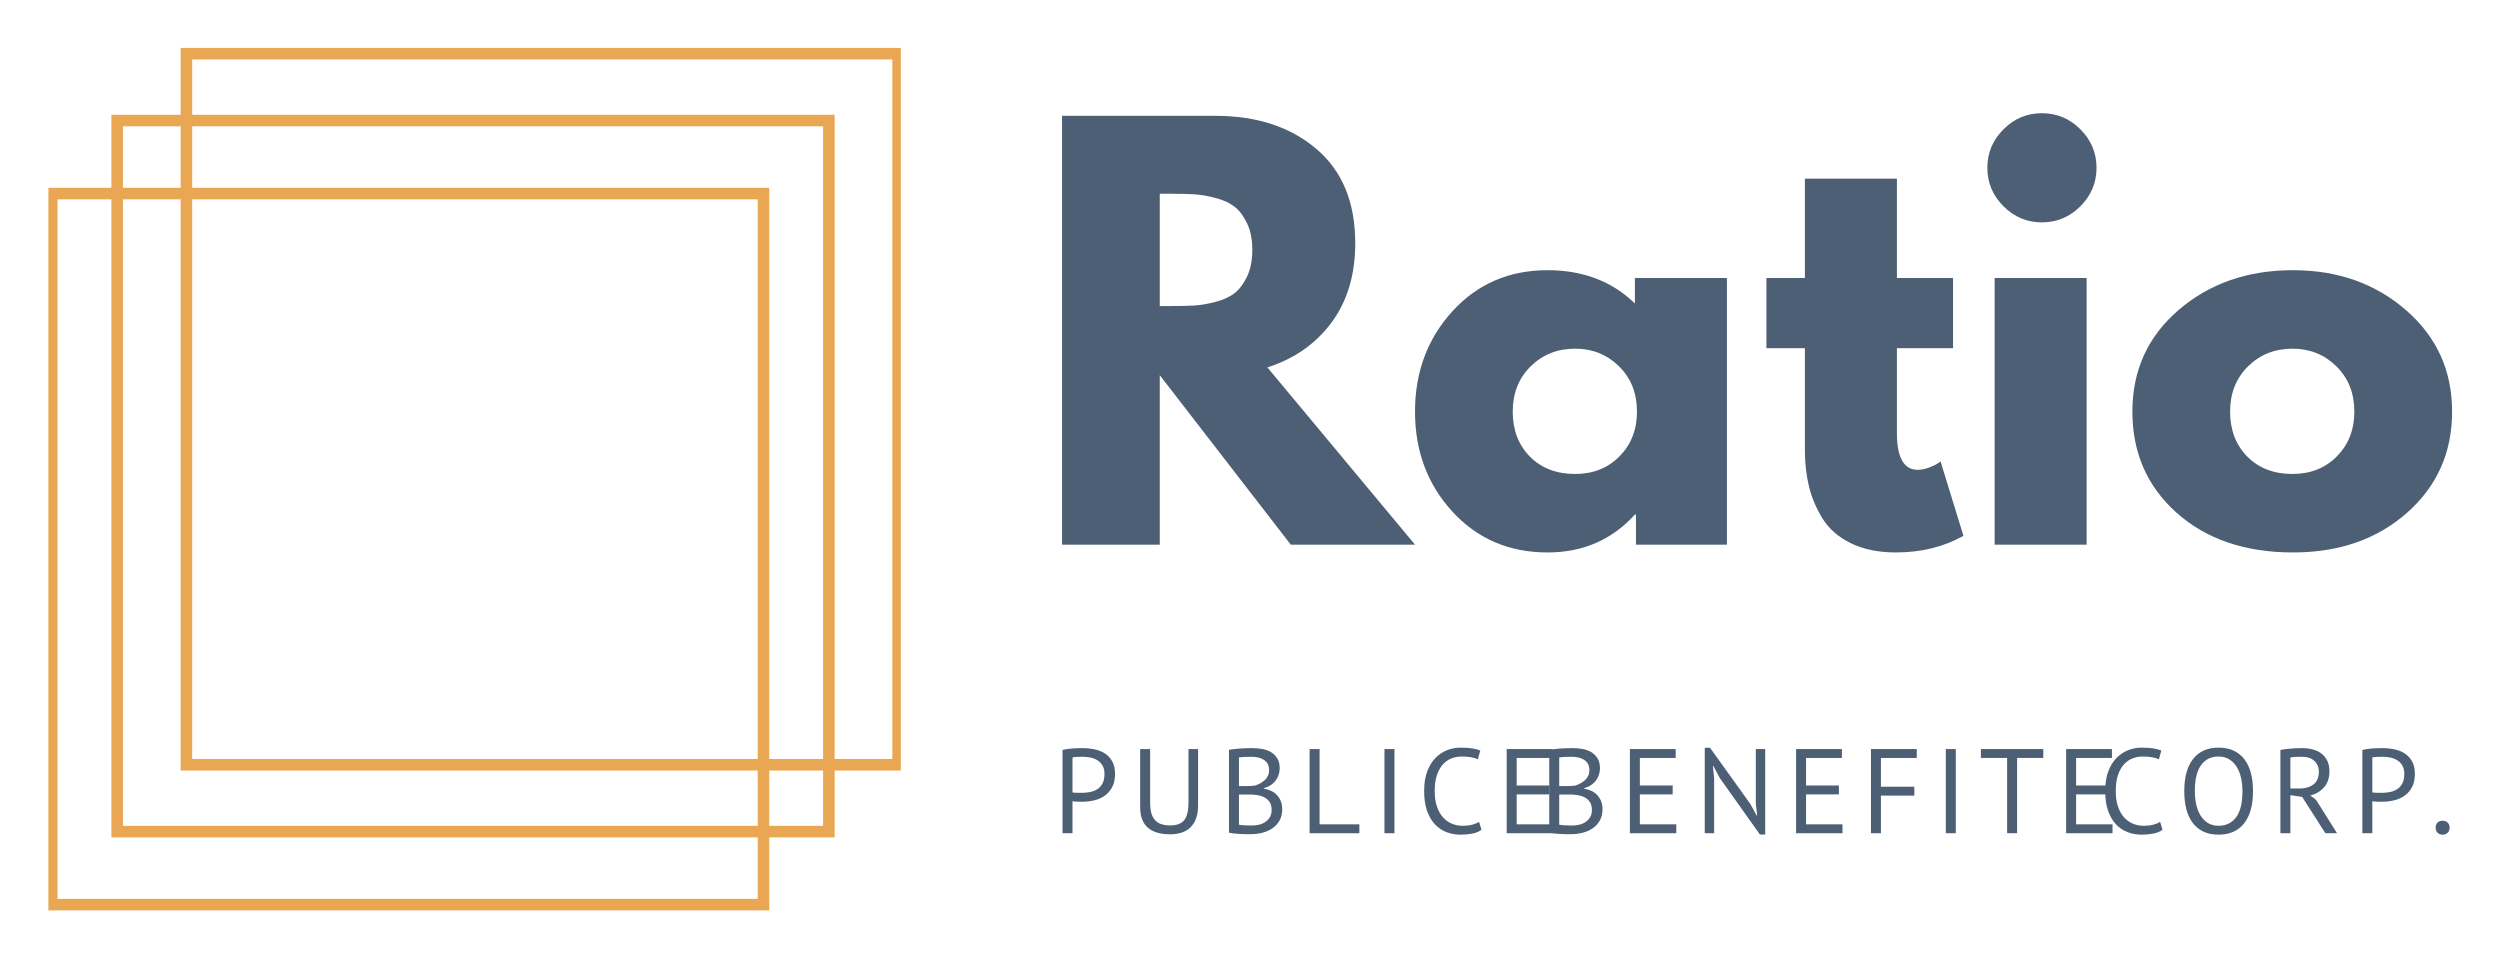
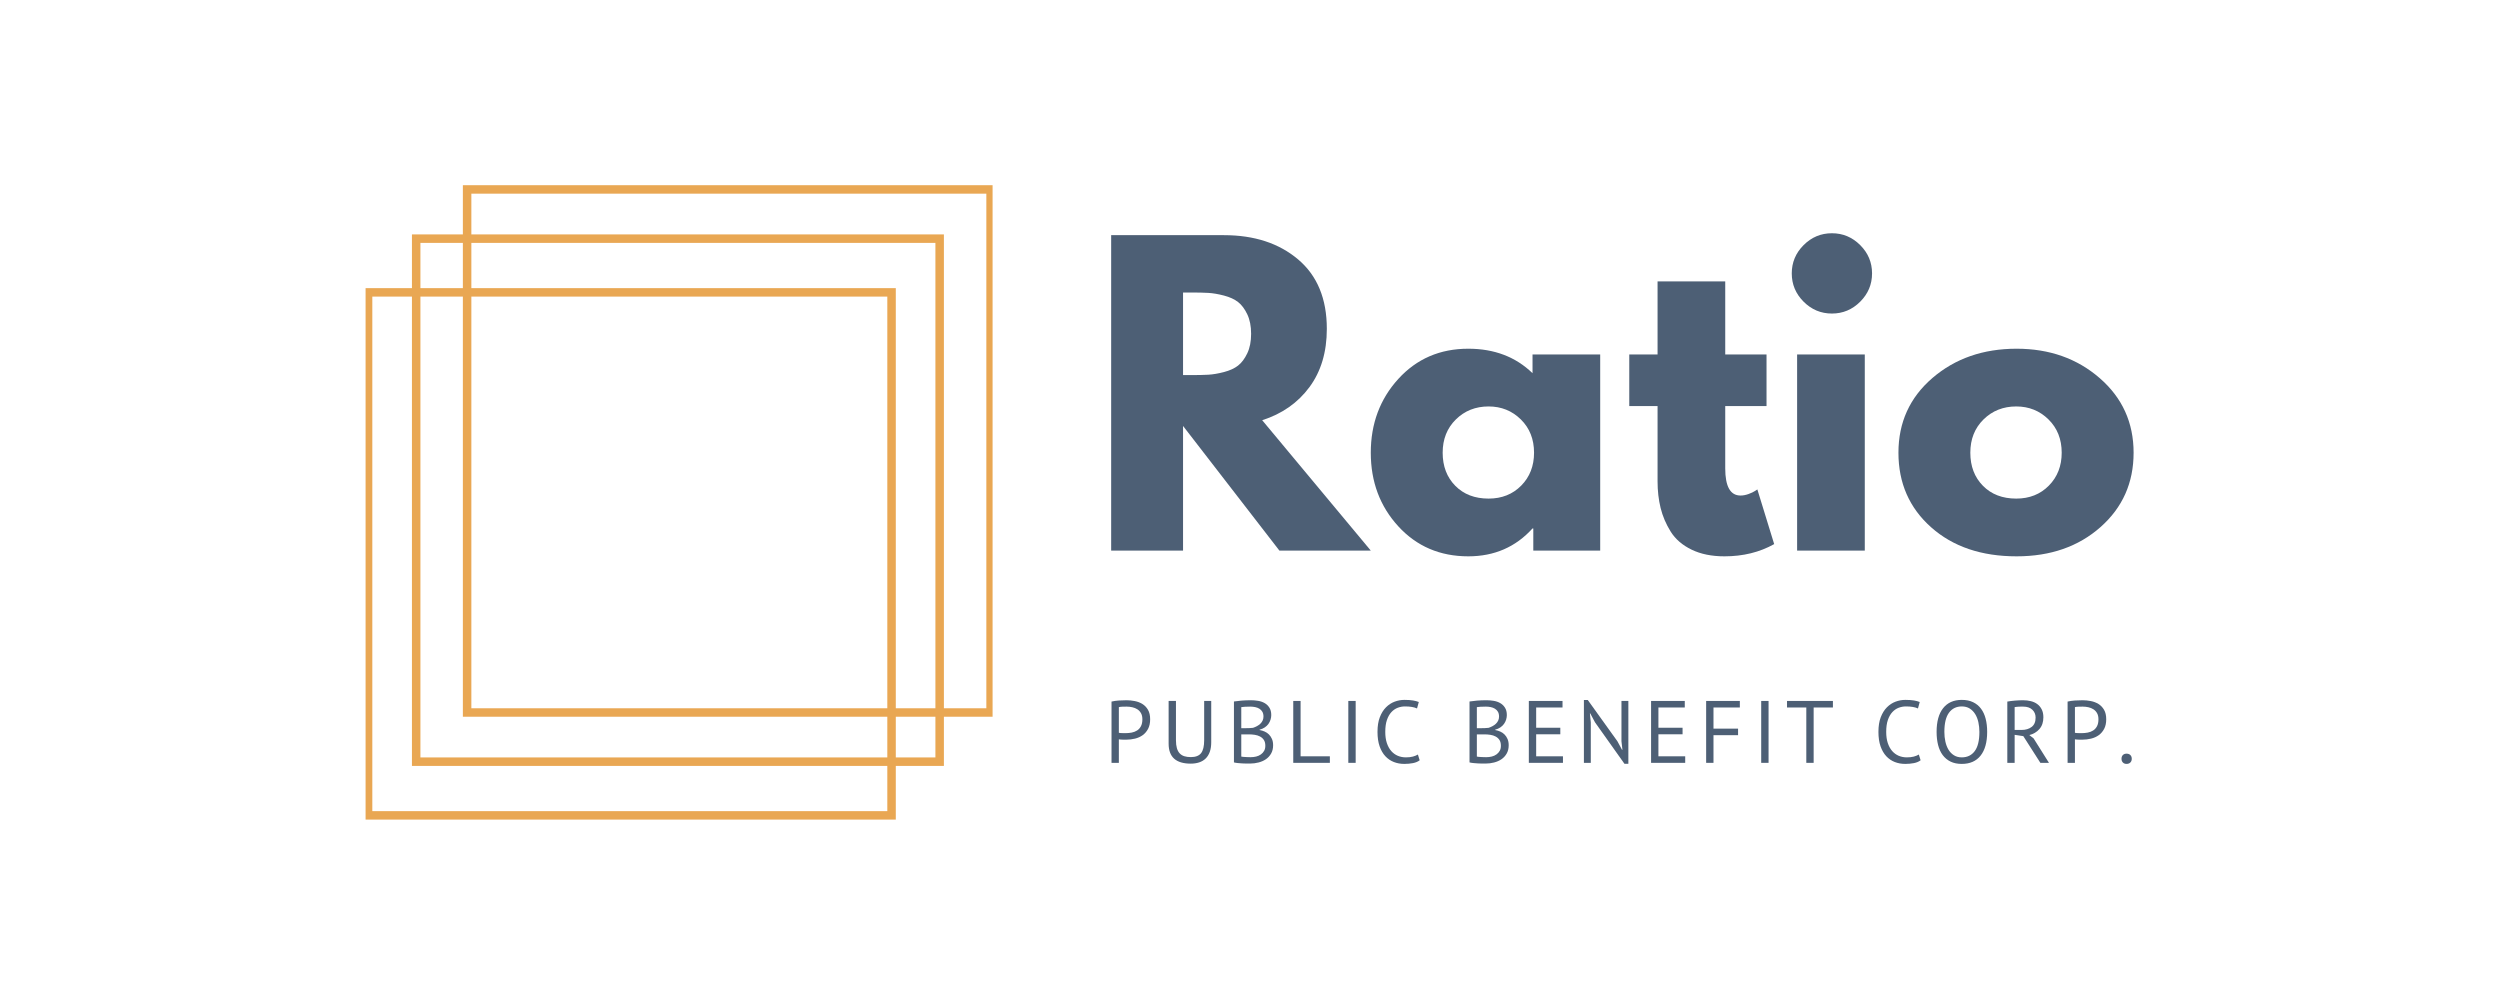
- <svg xmlns="http://www.w3.org/2000/svg" xmlns:xlink="http://www.w3.org/1999/xlink" role="img" viewBox="247.48 112.48 1379.04 528.04">
+ <svg xmlns="http://www.w3.org/2000/svg" xmlns:xlink="http://www.w3.org/1999/xlink" width="1874.88pt" height="750pt" viewBox="0 0 1874.88 750" version="1.2">
  <defs>
-     <symbol id="b" overflow="visible">
-       <path d="M17.203-236.562h84.594c22.75 0 41.289 6.07 55.625 18.203 14.344 12.137 21.516 29.484 21.516 52.047 0 17.398-4.352 31.977-13.047 43.734-8.699 11.75-20.508 20.016-35.422 24.797L211.906 0H143.375L71.109-93.484V0H17.203zM71.109-131.625h6.312c4.969 0 9.172-.094 12.609-.281 3.445-.188 7.367-.852 11.766-2 4.395-1.145 7.93-2.77 10.609-4.875 2.676-2.102 4.969-5.16 6.875-9.172 1.914-4.02 2.875-8.895 2.875-14.625 0-5.738-.961-10.613-2.875-14.625-1.906-4.02-4.199-7.082-6.875-9.188-2.68-2.102-6.215-3.727-10.609-4.875-4.398-1.145-8.32-1.812-11.766-2-3.438-.195-7.641-.297-12.609-.297h-6.312zm0 0" />
-     </symbol>
-     <symbol id="c" overflow="visible">
-       <path d="M27.234-18.203C13.473-33.211 6.594-51.613 6.594-73.406c0-21.789 6.879-40.238 20.641-55.344C41.004-143.852 58.5-151.406 79.719-151.406c19.5 0 35.555 6.121 48.172 18.359v-14.062h50.75V0h-50.172v-16.625h-.578C115.273-2.676 99.219 4.297 79.719 4.297c-21.219 0-38.715-7.5-52.484-22.5zm43.156-80.156c-6.594 6.5-9.891 14.82-9.891 24.953 0 10.137 3.156 18.406 9.469 24.812C76.281-42.195 84.598-39 94.922-39c9.938 0 18.102-3.25 24.5-9.75 6.406-6.5 9.609-14.719 9.609-24.656 0-10.133-3.297-18.453-9.891-24.953-6.594-6.5-14.668-9.75-24.219-9.75-9.75 0-17.93 3.25-24.531 9.75zm0 0" />
-     </symbol>
-     <symbol id="d" overflow="visible">
-       <path d="M25.812-147.109V-201.875h50.75v54.766h30.969v38.719H76.562v46.734c0 13.574 3.82 20.359 11.469 20.359 1.914 0 3.922-.379 6.016-1.141 2.102-.77 3.727-1.535 4.875-2.297l1.734-1.141 12.609 41C102.367 1.238 89.941 4.297 75.984 4.297c-9.555 0-17.773-1.672-24.656-5.016C44.441-4.062 39.227-8.551 35.688-14.188c-3.531-5.645-6.062-11.57-7.594-17.781-1.523-6.219-2.281-12.863-2.281-19.938v-56.484H4.594v-38.719zm0 0" />
-     </symbol>
-     <symbol id="e" overflow="visible">
-       <path d="M22.078-229.109c5.926-5.926 13-8.891 21.219-8.891 8.219 0 15.289 2.965 21.219 8.891 5.926 5.93 8.891 13 8.891 21.219s-2.965 15.293-8.891 21.219c-5.93 5.93-13 8.891-21.219 8.891-8.219 0-15.293-2.961-21.219-8.891-5.93-5.926-8.891-13-8.891-21.219s2.961-15.289 8.891-21.219zm-4.875 82V0h50.75v-147.109zm0 0" />
-     </symbol>
-     <symbol id="f" overflow="visible">
-       <path d="M31.109-17.484C14.766-32.016 6.594-50.656 6.594-73.406s8.504-41.438 25.516-56.062c17.02-14.625 38.051-21.938 63.094-21.938 24.656 0 45.441 7.359 62.359 22.078 16.926 14.719 25.391 33.359 25.391 55.922 0 22.555-8.273 41.141-24.812 55.766-16.531 14.625-37.512 21.938-62.938 21.938-26.387 0-47.75-7.258-64.094-21.781zm39.281-80.875C63.797-91.859 60.5-83.539 60.5-73.406c0 10.137 3.156 18.406 9.469 24.812C76.281-42.195 84.598-39 94.922-39c9.938 0 18.102-3.25 24.5-9.75 6.406-6.5 9.609-14.719 9.609-24.656 0-10.133-3.297-18.453-9.891-24.953-6.594-6.5-14.668-9.75-24.219-9.75-9.75 0-17.93 3.25-24.531 9.75zm0 0" />
-     </symbol>
-     <symbol id="g" overflow="visible">
-       <path d="M5.641-45.953c1.676-.395 3.484-.66 5.422-.797 1.945-.133 3.875-.203 5.781-.203 2.031 0 4.094.203 6.188.609 2.102.398 4.016 1.125 5.734 2.188 1.727 1.055 3.133 2.512 4.219 4.375 1.082 1.855 1.625 4.219 1.625 7.094 0 2.824-.512 5.211-1.531 7.156-1.012 1.949-2.355 3.531-4.031 4.75-1.68 1.211-3.602 2.078-5.766 2.609-2.168.531-4.402.797-6.703.797h-1.094c-.512 0-1.043-.008-1.594-.031-.555-.02-1.094-.051-1.625-.094-.531-.051-.906-.098-1.125-.141V0h-5.5zm11.328 3.781c-1.148 0-2.25.023-3.312.062-1.062.043-1.902.152-2.516.328v19.234c.219.094.57.152 1.062.172.488.023.992.043 1.516.062.531.023 1.039.031 1.531.031h1.062c1.5 0 2.988-.141 4.469-.422 1.488-.289 2.828-.812 4.016-1.562 1.195-.75 2.16-1.812 2.891-3.188.727-1.375 1.094-3.117 1.094-5.234 0-1.812-.344-3.328-1.031-4.547-.688-1.219-1.594-2.191-2.719-2.922-1.125-.727-2.398-1.242-3.812-1.547-1.418-.312-2.836-.469-4.25-.469zm0 0" />
-     </symbol>
-     <symbol id="h" overflow="visible">
-       <path d="M32.297-46.422h5.297v30.969c0 2.793-.367 5.203-1.094 7.234-.73 2.031-1.773 3.699-3.125 5C32.031-1.914 30.406-.953 28.5-.328c-1.898.613-3.992.922-6.281.922-5.492 0-9.625-1.234-12.406-3.703-2.781-2.477-4.172-6.238-4.172-11.281v-32.031h5.5v29.453c0 2.336.227 4.309.688 5.922C12.297-9.43 12.992-8.125 13.922-7.125c.926.992 2.086 1.711 3.484 2.156 1.395.438 3.02.656 4.875.656 3.582 0 6.145-.984 7.688-2.953 1.551-1.969 2.328-5.203 2.328-9.703zm0 0" />
-     </symbol>
-     <symbol id="i" overflow="visible">
-       <path d="M33.625-35.812c0 1.105-.18 2.234-.531 3.391-.355 1.148-.887 2.219-1.594 3.219-.711.992-1.617 1.859-2.719 2.609-1.105.75-2.406 1.324-3.906 1.719v.266c1.32.23 2.586.609 3.797 1.141 1.219.531 2.289 1.262 3.219 2.188.926.93 1.676 2.055 2.25 3.375.582 1.324.875 2.891.875 4.703 0 2.398-.5 4.469-1.5 6.219-.992 1.742-2.293 3.164-3.906 4.266-1.617 1.105-3.465 1.922-5.547 2.453-2.074.531-4.195.797-6.359.797h-2.656c-1.012 0-2.07-.039-3.172-.109C10.77.359 9.66.27 8.547.156 7.441.051 6.473-.109 5.641-.328v-45.688c1.633-.27 3.535-.492 5.703-.672 2.164-.176 4.531-.266 7.094-.266 1.719 0 3.473.148 5.266.438 1.789.281 3.414.836 4.875 1.656 1.457.812 2.66 1.953 3.609 3.422.957 1.461 1.438 3.336 1.438 5.625zM18.234-4.25c1.414 0 2.785-.16 4.109-.484 1.332-.332 2.504-.863 3.516-1.594 1.02-.727 1.828-1.625 2.422-2.688.594-1.062.891-2.32.891-3.781 0-1.812-.367-3.27-1.094-4.375-.73-1.102-1.684-1.961-2.859-2.578-1.168-.625-2.48-1.047-3.938-1.266-1.461-.227-2.918-.344-4.375-.344h-5.766v16.656c.312.086.754.152 1.328.203.57.043 1.188.086 1.844.125.664.043 1.352.074 2.062.094.707.023 1.328.031 1.859.031zM14.594-26c.75 0 1.656-.02 2.719-.062 1.062-.039 1.941-.109 2.641-.203 1.062-.352 2.055-.781 2.984-1.281.938-.508 1.77-1.109 2.5-1.797.727-.688 1.301-1.484 1.719-2.391.414-.906.625-1.891.625-2.953 0-1.457-.277-2.66-.828-3.609-.555-.945-1.293-1.707-2.219-2.281-.93-.582-1.992-.992-3.188-1.234-1.188-.238-2.402-.359-3.641-.359-1.461 0-2.797.039-4.016.109-1.219.062-2.137.156-2.75.281V-26zm0 0" />
-     </symbol>
-     <symbol id="j" overflow="visible">
-       <path d="M33.094 0H5.641v-46.422h5.5v41.516h21.953zm0 0" />
-     </symbol>
-     <symbol id="k" overflow="visible">
-       <path d="M6.891-46.422h5.516V0H6.891zm0 0" />
-     </symbol>
-     <symbol id="l" overflow="visible">
-       <path d="M35.344-1.922C34.02-.898 32.336-.191 30.297.203c-2.031.395-4.195.594-6.484.594-2.793 0-5.406-.477-7.844-1.422-2.43-.957-4.547-2.406-6.359-4.344-1.812-1.945-3.25-4.43-4.312-7.453-1.055-3.031-1.578-6.625-1.578-10.781 0-4.332.582-8.016 1.75-11.047 1.176-3.031 2.723-5.504 4.641-7.422 1.926-1.926 4.082-3.332 6.469-4.219 2.383-.883 4.816-1.328 7.297-1.328 2.645 0 4.805.148 6.484.438 1.688.281 3.129.668 4.328 1.156l-1.328 4.844c-2.125-1.02-5.156-1.531-9.094-1.531-1.812 0-3.605.336-5.375 1-1.762.668-3.34 1.75-4.734 3.25-1.398 1.5-2.516 3.469-3.359 5.906-.836 2.43-1.25 5.414-1.25 8.953 0 3.18.395 5.965 1.188 8.359.801 2.387 1.895 4.375 3.281 5.969 1.395 1.586 3.031 2.777 4.906 3.578 1.883.793 3.93 1.188 6.141 1.188 1.988 0 3.723-.195 5.203-.594 1.488-.406 2.738-.914 3.75-1.531zm0 0" />
-     </symbol>
-     <symbol id="m" overflow="visible">
-       <path d="M5.641-46.422h25.266v4.906H11.141v15.188H29.25v4.906H11.141v16.516h20.094V0H5.641zm0 0" />
-     </symbol>
-     <symbol id="n" overflow="visible">
-       <path d="M13.984-30.375l-3.578-6.688h-.266l.672 6.688V0H5.641v-47.141h2.906L30.766-16.188l3.453 6.375h.328l-.734-6.375v-30.234h5.172V.734h-2.906zm0 0" />
-     </symbol>
-     <symbol id="o" overflow="visible">
-       <path d="M5.641-46.422h25.266v4.906H11.141v15.859h18.438V-20.75h-18.438V0h-5.5zm0 0" />
-     </symbol>
-     <symbol id="p" overflow="visible">
-       <path d="M35.609-41.516H21.156V0h-5.5v-41.516H1.188v-4.906h34.422zm0 0" />
-     </symbol>
-     <symbol id="q" overflow="visible">
-       <path d="M3.719-23.203c0-7.738 1.633-13.676 4.906-17.812 3.27-4.133 7.93-6.203 13.984-6.203 3.27 0 6.098.578 8.484 1.734 2.395 1.148 4.375 2.773 5.938 4.875 1.57 2.094 2.734 4.617 3.484 7.562.75 2.938 1.125 6.219 1.125 9.844 0 7.73-1.648 13.664-4.938 17.797C33.41-1.27 28.711.797 22.609.797c-3.23 0-6.027-.574-8.391-1.719-2.367-1.156-4.336-2.781-5.906-4.875-1.562-2.102-2.719-4.625-3.469-7.562s-1.125-6.219-1.125-9.844zm5.828 0c0 2.562.254 4.996.766 7.297.508 2.293 1.289 4.312 2.344 6.062 1.062 1.742 2.422 3.133 4.078 4.172 1.664 1.043 3.625 1.562 5.875 1.562 4.113 0 7.344-1.555 9.688-4.672 2.344-3.125 3.516-7.93 3.516-14.422 0-2.52-.258-4.941-.766-7.266-.512-2.32-1.309-4.352-2.391-6.094-1.086-1.75-2.453-3.145-4.109-4.188-1.656-1.039-3.637-1.562-5.938-1.562-4.062 0-7.258 1.562-9.578 4.688-2.324 3.117-3.484 7.922-3.484 14.422zm0 0" />
-     </symbol>
-     <symbol id="r" overflow="visible">
-       <path d="M5.641-45.953c1.676-.312 3.609-.555 5.797-.734 2.188-.176 4.188-.266 6-.266 2.031 0 3.961.227 5.797.672 1.844.438 3.457 1.168 4.844 2.188 1.395 1.012 2.508 2.336 3.344 3.969.844 1.637 1.266 3.625 1.266 5.969 0 3.625-.996 6.57-2.984 8.828-1.992 2.25-4.512 3.75-7.562 4.5l3.188 2.453L36.875 0h-6.438L17.641-20.031l-6.5-.984V0h-5.5zm11.938 3.781h-1.797c-.617 0-1.215.023-1.797.062-.574.043-1.117.09-1.625.141-.5.043-.906.105-1.219.188v17.109h5.172c3.051 0 5.57-.75 7.562-2.25 1.988-1.5 2.984-3.844 2.984-7.031 0-2.383-.82-4.348-2.453-5.891-1.637-1.551-3.914-2.328-6.828-2.328zm0 0" />
-     </symbol>
-     <symbol id="s" overflow="visible">
-       <path d="M3.25-3.047c0-1.195.344-2.133 1.031-2.812.688-.688 1.602-1.031 2.75-1.031 1.188 0 2.133.344 2.844 1.031.707.68 1.062 1.617 1.062 2.812 0 1.148-.355 2.074-1.062 2.781C9.164.441 8.219.797 7.031.797c-1.148 0-2.062-.355-2.75-1.062C3.594-.973 3.25-1.898 3.25-3.047zm0 0" />
-     </symbol>
-     <clipPath id="a">
-       <path d="M0 .023h1874.762v749.953H0zm0 0" />
+     <g>
+       <symbol overflow="visible" id="glyph0-0">
+         <path style="stroke:none;" d="" />
+       </symbol>
+       <symbol overflow="visible" id="glyph0-1">
+         <path style="stroke:none;" d="M 17.203 -236.562 L 101.797 -236.562 C 124.547 -236.562 143.086 -230.492 157.422 -218.359 C 171.766 -206.223 178.938 -188.875 178.938 -166.312 C 178.938 -148.914 174.586 -134.336 165.891 -122.578 C 157.191 -110.828 145.383 -102.562 130.469 -97.781 L 211.906 0 L 143.375 0 L 71.109 -93.484 L 71.109 0 L 17.203 0 Z M 71.109 -131.625 L 77.422 -131.625 C 82.391 -131.625 86.594 -131.719 90.031 -131.906 C 93.477 -132.094 97.398 -132.758 101.797 -133.906 C 106.191 -135.051 109.727 -136.676 112.406 -138.781 C 115.082 -140.883 117.375 -143.941 119.281 -147.953 C 121.195 -151.973 122.156 -156.848 122.156 -162.578 C 122.156 -168.316 121.195 -173.191 119.281 -177.203 C 117.375 -181.223 115.082 -184.285 112.406 -186.391 C 109.727 -188.492 106.191 -190.117 101.797 -191.266 C 97.398 -192.41 93.477 -193.078 90.031 -193.266 C 86.594 -193.461 82.391 -193.562 77.422 -193.562 L 71.109 -193.562 Z M 71.109 -131.625 " />
+       </symbol>
+       <symbol overflow="visible" id="glyph0-2">
+         <path style="stroke:none;" d="M 27.234 -18.203 C 13.473 -33.211 6.594 -51.613 6.594 -73.406 C 6.594 -95.195 13.473 -113.645 27.234 -128.75 C 41.004 -143.852 58.5 -151.406 79.719 -151.406 C 99.219 -151.406 115.273 -145.285 127.891 -133.047 L 127.891 -147.109 L 178.641 -147.109 L 178.641 0 L 128.469 0 L 128.469 -16.625 L 127.891 -16.625 C 115.273 -2.676 99.219 4.297 79.719 4.297 C 58.5 4.297 41.004 -3.203 27.234 -18.203 Z M 70.391 -98.359 C 63.797 -91.859 60.5 -83.539 60.5 -73.406 C 60.5 -63.27 63.656 -55 69.969 -48.594 C 76.281 -42.195 84.598 -39 94.922 -39 C 104.859 -39 113.023 -42.25 119.422 -48.75 C 125.828 -55.25 129.031 -63.469 129.031 -73.406 C 129.031 -83.539 125.734 -91.859 119.141 -98.359 C 112.547 -104.859 104.473 -108.109 94.922 -108.109 C 85.172 -108.109 76.992 -104.859 70.391 -98.359 Z M 70.391 -98.359 " />
+       </symbol>
+       <symbol overflow="visible" id="glyph0-3">
+         <path style="stroke:none;" d="M 25.812 -147.109 L 25.812 -201.875 L 76.562 -201.875 L 76.562 -147.109 L 107.531 -147.109 L 107.531 -108.391 L 76.562 -108.391 L 76.562 -61.656 C 76.562 -48.082 80.383 -41.297 88.031 -41.297 C 89.945 -41.297 91.953 -41.676 94.047 -42.438 C 96.148 -43.207 97.773 -43.973 98.922 -44.734 L 100.656 -45.875 L 113.266 -4.875 C 102.367 1.238 89.941 4.297 75.984 4.297 C 66.43 4.297 58.211 2.625 51.328 -0.719 C 44.441 -4.062 39.227 -8.551 35.688 -14.188 C 32.156 -19.832 29.625 -25.758 28.094 -31.969 C 26.57 -38.188 25.812 -44.832 25.812 -51.906 L 25.812 -108.391 L 4.594 -108.391 L 4.594 -147.109 Z M 25.812 -147.109 " />
+       </symbol>
+       <symbol overflow="visible" id="glyph0-4">
+         <path style="stroke:none;" d="M 22.078 -229.109 C 28.004 -235.035 35.078 -238 43.297 -238 C 51.516 -238 58.586 -235.035 64.516 -229.109 C 70.441 -223.18 73.406 -216.109 73.406 -207.891 C 73.406 -199.672 70.441 -192.598 64.516 -186.672 C 58.586 -180.742 51.516 -177.781 43.297 -177.781 C 35.078 -177.781 28.004 -180.742 22.078 -186.672 C 16.148 -192.598 13.188 -199.672 13.188 -207.891 C 13.188 -216.109 16.148 -223.18 22.078 -229.109 Z M 17.203 -147.109 L 17.203 0 L 67.953 0 L 67.953 -147.109 Z M 17.203 -147.109 " />
+       </symbol>
+       <symbol overflow="visible" id="glyph0-5">
+         <path style="stroke:none;" d="M 31.109 -17.484 C 14.766 -32.016 6.594 -50.656 6.594 -73.406 C 6.594 -96.156 15.098 -114.844 32.109 -129.469 C 49.129 -144.094 70.16 -151.406 95.203 -151.406 C 119.859 -151.406 140.645 -144.047 157.562 -129.328 C 174.488 -114.609 182.953 -95.969 182.953 -73.406 C 182.953 -50.852 174.68 -32.266 158.141 -17.641 C 141.609 -3.016 120.629 4.297 95.203 4.297 C 68.816 4.297 47.453 -2.961 31.109 -17.484 Z M 70.391 -98.359 C 63.797 -91.859 60.5 -83.539 60.5 -73.406 C 60.5 -63.27 63.656 -55 69.969 -48.594 C 76.281 -42.195 84.598 -39 94.922 -39 C 104.859 -39 113.023 -42.25 119.422 -48.75 C 125.828 -55.25 129.031 -63.469 129.031 -73.406 C 129.031 -83.539 125.734 -91.859 119.141 -98.359 C 112.547 -104.859 104.473 -108.109 94.922 -108.109 C 85.172 -108.109 76.992 -104.859 70.391 -98.359 Z M 70.391 -98.359 " />
+       </symbol>
+       <symbol overflow="visible" id="glyph1-0">
+         <path style="stroke:none;" d="M 3.312 -46.422 L 46.422 -46.422 L 46.422 0 L 3.312 0 Z M 37.797 -41.109 L 24.875 -26.719 L 11.938 -41.109 L 8.625 -37.797 L 21.688 -23.203 L 8.625 -8.625 L 11.938 -5.312 L 24.875 -19.688 L 37.797 -5.312 L 41.109 -8.625 L 27.984 -23.203 L 41.109 -37.797 Z M 8.547 -1.797 L 9.078 -1.797 L 9.078 -2.594 L 9.344 -2.594 C 9.613 -2.594 9.859 -2.645 10.078 -2.75 C 10.297 -2.863 10.406 -3.07 10.406 -3.375 C 10.406 -3.727 10.285 -3.945 10.047 -4.031 C 9.805 -4.125 9.551 -4.172 9.281 -4.172 L 8.547 -4.172 Z M 9.344 -3.781 C 9.695 -3.781 9.875 -3.672 9.875 -3.453 C 9.875 -3.223 9.816 -3.098 9.703 -3.078 C 9.598 -3.055 9.457 -3.047 9.281 -3.047 L 9.078 -3.047 L 9.078 -3.781 Z M 12.531 -4.172 L 10.484 -4.172 L 10.484 -3.781 L 11.266 -3.781 L 11.266 -1.797 L 11.734 -1.797 L 11.734 -3.781 L 12.531 -3.781 Z M 14.719 -2.453 C 14.719 -2.273 14.562 -2.188 14.25 -2.188 C 13.945 -2.188 13.75 -2.234 13.656 -2.328 L 13.469 -1.859 C 13.551 -1.859 13.656 -1.832 13.781 -1.781 C 13.914 -1.738 14.098 -1.719 14.328 -1.719 C 14.941 -1.719 15.25 -1.984 15.25 -2.516 C 15.25 -2.91 15.051 -3.129 14.656 -3.172 C 14.258 -3.223 14.062 -3.359 14.062 -3.578 C 14.062 -3.711 14.191 -3.781 14.453 -3.781 C 14.672 -3.781 14.867 -3.734 15.047 -3.641 L 15.188 -4.109 C 14.914 -4.203 14.672 -4.25 14.453 -4.25 C 13.836 -4.25 13.531 -4.004 13.531 -3.516 C 13.531 -3.297 13.594 -3.141 13.719 -3.047 C 13.852 -2.961 13.988 -2.883 14.125 -2.812 C 14.258 -2.75 14.391 -2.695 14.516 -2.656 C 14.648 -2.613 14.719 -2.547 14.719 -2.453 Z M 15.719 -3.109 C 15.895 -3.203 16.094 -3.25 16.312 -3.25 C 16.531 -3.25 16.641 -3.16 16.641 -2.984 L 16.641 -2.844 C 16.598 -2.844 16.555 -2.852 16.516 -2.875 C 16.473 -2.906 16.406 -2.922 16.312 -2.922 C 15.781 -2.922 15.516 -2.695 15.516 -2.25 C 15.516 -1.895 15.691 -1.719 16.047 -1.719 C 16.316 -1.719 16.516 -1.832 16.641 -2.062 L 16.781 -1.797 L 17.172 -1.797 C 17.129 -1.879 17.109 -2.031 17.109 -2.25 L 17.109 -2.984 C 17.109 -3.422 16.891 -3.641 16.453 -3.641 C 16.273 -3.641 16.109 -3.617 15.953 -3.578 C 15.797 -3.535 15.672 -3.492 15.578 -3.453 Z M 16.25 -2.125 C 16.07 -2.125 15.984 -2.211 15.984 -2.391 C 15.984 -2.566 16.094 -2.656 16.312 -2.656 C 16.406 -2.656 16.473 -2.645 16.516 -2.625 C 16.555 -2.602 16.598 -2.594 16.641 -2.594 L 16.641 -2.391 C 16.555 -2.211 16.426 -2.125 16.25 -2.125 Z M 19.359 -1.797 L 19.359 -2.844 C 19.359 -3.375 19.16 -3.641 18.766 -3.641 C 18.453 -3.641 18.234 -3.531 18.109 -3.312 L 17.969 -3.578 L 17.641 -3.578 L 17.641 -1.797 L 18.109 -1.797 L 18.109 -2.922 C 18.191 -3.098 18.32 -3.188 18.5 -3.188 C 18.719 -3.188 18.828 -3.051 18.828 -2.781 L 18.828 -1.797 Z M 19.688 -1.859 C 19.863 -1.766 20.086 -1.719 20.359 -1.719 C 20.848 -1.719 21.094 -1.922 21.094 -2.328 C 21.094 -2.547 21.035 -2.676 20.922 -2.719 C 20.805 -2.758 20.688 -2.828 20.562 -2.922 C 20.332 -3.004 20.219 -3.066 20.219 -3.109 C 20.219 -3.203 20.285 -3.25 20.422 -3.25 C 20.598 -3.25 20.773 -3.203 20.953 -3.109 L 21.094 -3.516 C 20.914 -3.598 20.691 -3.641 20.422 -3.641 C 19.984 -3.641 19.766 -3.441 19.766 -3.047 C 19.766 -2.828 19.828 -2.68 19.953 -2.609 C 20.086 -2.547 20.203 -2.492 20.297 -2.453 C 20.516 -2.453 20.625 -2.383 20.625 -2.25 C 20.625 -2.164 20.555 -2.125 20.422 -2.125 C 20.203 -2.125 20.004 -2.164 19.828 -2.25 Z M 22.406 -2.781 C 22.406 -1.852 22.848 -1.391 23.734 -1.391 C 24.617 -1.391 25.062 -1.852 25.062 -2.781 C 25.062 -3.664 24.617 -4.109 23.734 -4.109 C 23.379 -4.109 23.066 -3.984 22.797 -3.734 C 22.535 -3.492 22.406 -3.176 22.406 -2.781 Z M 22.812 -2.781 C 22.812 -3.445 23.117 -3.781 23.734 -3.781 C 24.359 -3.781 24.672 -3.445 24.672 -2.781 C 24.672 -2.125 24.359 -1.797 23.734 -1.797 C 23.117 -1.797 22.812 -2.125 22.812 -2.781 Z M 24.141 -2.516 C 24.047 -2.473 23.957 -2.453 23.875 -2.453 C 23.695 -2.453 23.609 -2.562 23.609 -2.781 C 23.609 -2.957 23.695 -3.047 23.875 -3.047 L 24.078 -3.047 L 24.203 -3.312 C 24.023 -3.406 23.867 -3.453 23.734 -3.453 C 23.336 -3.453 23.141 -3.227 23.141 -2.781 C 23.141 -2.301 23.336 -2.062 23.734 -2.062 C 23.961 -2.062 24.117 -2.102 24.203 -2.188 Z M 26.453 -1.797 L 26.984 -1.797 L 26.984 -2.594 L 27.25 -2.594 C 27.52 -2.594 27.766 -2.645 27.984 -2.75 C 28.203 -2.863 28.312 -3.07 28.312 -3.375 C 28.312 -3.727 28.191 -3.945 27.953 -4.031 C 27.711 -4.125 27.457 -4.172 27.188 -4.172 L 26.453 -4.172 Z M 27.25 -3.781 C 27.602 -3.781 27.781 -3.672 27.781 -3.453 C 27.781 -3.223 27.723 -3.098 27.609 -3.078 C 27.504 -3.055 27.363 -3.047 27.188 -3.047 L 26.984 -3.047 L 26.984 -3.781 Z M 28.641 -3.109 C 28.816 -3.203 29.02 -3.25 29.25 -3.25 C 29.469 -3.25 29.578 -3.16 29.578 -2.984 L 29.578 -2.844 C 29.535 -2.844 29.488 -2.852 29.438 -2.875 C 29.395 -2.906 29.332 -2.922 29.25 -2.922 C 28.664 -2.922 28.375 -2.695 28.375 -2.25 C 28.375 -1.895 28.578 -1.719 28.984 -1.719 C 29.242 -1.719 29.441 -1.832 29.578 -2.062 L 29.703 -1.797 L 30.109 -1.797 C 30.066 -1.879 30.047 -2.031 30.047 -2.25 L 30.047 -2.984 C 30.047 -3.422 29.82 -3.641 29.375 -3.641 C 29.195 -3.641 29.031 -3.617 28.875 -3.578 C 28.719 -3.535 28.598 -3.492 28.516 -3.453 Z M 29.172 -2.125 C 28.992 -2.125 28.906 -2.211 28.906 -2.391 C 28.906 -2.566 29.02 -2.656 29.25 -2.656 C 29.332 -2.656 29.395 -2.645 29.438 -2.625 C 29.488 -2.602 29.535 -2.594 29.578 -2.594 L 29.578 -2.391 C 29.484 -2.211 29.348 -2.125 29.172 -2.125 Z M 31.703 -3.578 C 31.648 -3.617 31.562 -3.641 31.438 -3.641 C 31.258 -3.641 31.125 -3.531 31.031 -3.312 L 30.969 -3.312 L 30.906 -3.578 L 30.5 -3.578 L 30.5 -1.797 L 31.031 -1.797 L 31.031 -2.922 C 31.031 -3.098 31.164 -3.188 31.438 -3.188 L 31.5 -3.188 C 31.539 -3.188 31.562 -3.172 31.562 -3.141 C 31.562 -3.117 31.582 -3.109 31.625 -3.109 Z M 32.031 -3.109 C 32.289 -3.203 32.488 -3.25 32.625 -3.25 C 32.844 -3.25 32.953 -3.16 32.953 -2.984 L 32.953 -2.844 C 32.91 -2.844 32.867 -2.852 32.828 -2.875 C 32.785 -2.906 32.719 -2.922 32.625 -2.922 C 32.051 -2.922 31.766 -2.695 31.766 -2.25 C 31.766 -1.895 31.961 -1.719 32.359 -1.719 C 32.672 -1.719 32.867 -1.832 32.953 -2.062 L 33.031 -2.062 L 33.094 -1.797 L 33.484 -1.797 C 33.441 -1.879 33.422 -2.031 33.422 -2.25 L 33.422 -2.984 C 33.422 -3.422 33.203 -3.641 32.766 -3.641 C 32.586 -3.641 32.43 -3.617 32.297 -3.578 C 32.16 -3.535 32.051 -3.492 31.969 -3.453 Z M 32.562 -2.125 C 32.383 -2.125 32.297 -2.211 32.297 -2.391 C 32.297 -2.566 32.406 -2.656 32.625 -2.656 C 32.719 -2.656 32.785 -2.645 32.828 -2.625 C 32.867 -2.602 32.91 -2.594 32.953 -2.594 L 32.953 -2.391 C 32.867 -2.211 32.738 -2.125 32.562 -2.125 Z M 35.344 -4.172 L 33.281 -4.172 L 33.281 -3.781 L 34.016 -3.781 L 34.016 -1.797 L 34.547 -1.797 L 34.547 -3.781 L 35.344 -3.781 Z M 35.875 -3.578 L 35.344 -3.578 L 36.141 -1.797 C 36.098 -1.566 35.988 -1.453 35.812 -1.453 L 35.75 -1.531 L 35.609 -1.125 C 35.703 -1.082 35.812 -1.062 35.938 -1.062 C 36.156 -1.062 36.379 -1.348 36.609 -1.922 L 37.266 -3.578 L 36.734 -3.578 L 36.406 -2.594 L 36.406 -2.25 L 36.344 -2.25 L 36.266 -2.594 Z M 37.469 -1.062 L 38 -1.062 L 38 -1.859 C 38.039 -1.766 38.148 -1.719 38.328 -1.719 C 38.941 -1.719 39.25 -2.051 39.25 -2.719 C 39.25 -3.332 39.008 -3.641 38.531 -3.641 C 38.312 -3.641 38.113 -3.551 37.938 -3.375 L 37.859 -3.375 L 37.797 -3.578 L 37.469 -3.578 Z M 38.391 -3.25 C 38.609 -3.25 38.719 -3.07 38.719 -2.719 C 38.719 -2.32 38.566 -2.125 38.266 -2.125 C 38.172 -2.125 38.082 -2.164 38 -2.25 L 38 -2.922 C 38 -3.141 38.129 -3.25 38.391 -3.25 Z M 40.984 -2.25 C 40.891 -2.164 40.734 -2.125 40.516 -2.125 C 40.203 -2.125 40.023 -2.254 39.984 -2.516 L 41.25 -2.516 L 41.25 -2.922 C 41.25 -3.18 41.172 -3.363 41.016 -3.469 C 40.859 -3.582 40.672 -3.641 40.453 -3.641 C 39.828 -3.641 39.516 -3.312 39.516 -2.656 C 39.516 -2.031 39.828 -1.719 40.453 -1.719 C 40.586 -1.719 40.719 -1.738 40.844 -1.781 C 40.977 -1.832 41.094 -1.879 41.188 -1.922 Z M 40.453 -3.25 C 40.711 -3.25 40.82 -3.113 40.781 -2.844 L 40.047 -2.844 C 40.047 -3.113 40.18 -3.25 40.453 -3.25 Z M 40.453 -3.25 " />
+       </symbol>
+       <symbol overflow="visible" id="glyph1-1">
+         <path style="stroke:none;" d="M 5.641 -45.953 C 7.316 -46.348 9.125 -46.613 11.062 -46.75 C 13.008 -46.883 14.938 -46.953 16.844 -46.953 C 18.875 -46.953 20.938 -46.75 23.031 -46.344 C 25.133 -45.945 27.047 -45.219 28.766 -44.156 C 30.492 -43.102 31.898 -41.645 32.984 -39.781 C 34.066 -37.926 34.609 -35.562 34.609 -32.688 C 34.609 -29.863 34.098 -27.477 33.078 -25.531 C 32.066 -23.582 30.723 -22 29.047 -20.781 C 27.367 -19.57 25.445 -18.703 23.281 -18.172 C 21.113 -17.641 18.879 -17.375 16.578 -17.375 C 16.359 -17.375 15.992 -17.375 15.484 -17.375 C 14.973 -17.375 14.441 -17.383 13.891 -17.406 C 13.336 -17.426 12.797 -17.457 12.266 -17.5 C 11.734 -17.551 11.359 -17.598 11.141 -17.641 L 11.141 0 L 5.641 0 Z M 16.969 -42.172 C 15.82 -42.172 14.719 -42.148 13.656 -42.109 C 12.594 -42.066 11.754 -41.957 11.141 -41.781 L 11.141 -22.547 C 11.359 -22.453 11.711 -22.395 12.203 -22.375 C 12.691 -22.352 13.195 -22.332 13.719 -22.312 C 14.25 -22.289 14.758 -22.281 15.25 -22.281 C 15.738 -22.281 16.094 -22.281 16.312 -22.281 C 17.812 -22.281 19.301 -22.422 20.781 -22.703 C 22.27 -22.992 23.609 -23.516 24.797 -24.266 C 25.992 -25.016 26.957 -26.078 27.688 -27.453 C 28.414 -28.828 28.781 -30.57 28.781 -32.688 C 28.781 -34.5 28.438 -36.016 27.75 -37.234 C 27.062 -38.453 26.156 -39.426 25.031 -40.156 C 23.906 -40.883 22.633 -41.398 21.219 -41.703 C 19.801 -42.016 18.383 -42.172 16.969 -42.172 Z M 16.969 -42.172 " />
+       </symbol>
+       <symbol overflow="visible" id="glyph1-2">
+         <path style="stroke:none;" d="M 32.297 -46.422 L 37.594 -46.422 L 37.594 -15.453 C 37.594 -12.66 37.227 -10.25 36.5 -8.219 C 35.77 -6.188 34.727 -4.52 33.375 -3.219 C 32.031 -1.914 30.406 -0.953 28.5 -0.328 C 26.602 0.285 24.508 0.594 22.219 0.594 C 16.727 0.594 12.594 -0.641 9.812 -3.109 C 7.031 -5.586 5.641 -9.348 5.641 -14.391 L 5.641 -46.422 L 11.141 -46.422 L 11.141 -16.969 C 11.141 -14.633 11.367 -12.66 11.828 -11.047 C 12.297 -9.43 12.992 -8.125 13.922 -7.125 C 14.848 -6.133 16.008 -5.414 17.406 -4.969 C 18.801 -4.531 20.426 -4.312 22.281 -4.312 C 25.863 -4.312 28.426 -5.297 29.969 -7.266 C 31.52 -9.234 32.297 -12.469 32.297 -16.969 Z M 32.297 -46.422 " />
+       </symbol>
+       <symbol overflow="visible" id="glyph1-3">
+         <path style="stroke:none;" d="M 33.625 -35.812 C 33.625 -34.707 33.445 -33.578 33.094 -32.422 C 32.738 -31.273 32.207 -30.203 31.5 -29.203 C 30.789 -28.211 29.883 -27.344 28.781 -26.594 C 27.676 -25.844 26.375 -25.27 24.875 -24.875 L 24.875 -24.609 C 26.195 -24.379 27.461 -24 28.672 -23.469 C 29.891 -22.938 30.961 -22.207 31.891 -21.281 C 32.816 -20.352 33.566 -19.227 34.141 -17.906 C 34.723 -16.582 35.016 -15.016 35.016 -13.203 C 35.016 -10.805 34.516 -8.734 33.516 -6.984 C 32.523 -5.242 31.223 -3.82 29.609 -2.719 C 27.992 -1.613 26.145 -0.797 24.062 -0.266 C 21.988 0.266 19.867 0.531 17.703 0.531 C 16.953 0.531 16.066 0.531 15.047 0.531 C 14.035 0.531 12.977 0.492 11.875 0.422 C 10.77 0.359 9.66 0.27 8.547 0.156 C 7.441 0.051 6.473 -0.109 5.641 -0.328 L 5.641 -46.016 C 7.273 -46.285 9.176 -46.508 11.344 -46.688 C 13.508 -46.863 15.875 -46.953 18.438 -46.953 C 20.156 -46.953 21.91 -46.805 23.703 -46.516 C 25.492 -46.234 27.117 -45.68 28.578 -44.859 C 30.035 -44.047 31.238 -42.906 32.188 -41.438 C 33.145 -39.977 33.625 -38.102 33.625 -35.812 Z M 18.234 -4.25 C 19.648 -4.25 21.02 -4.41 22.344 -4.734 C 23.676 -5.066 24.848 -5.598 25.859 -6.328 C 26.879 -7.055 27.688 -7.953 28.281 -9.016 C 28.875 -10.078 29.172 -11.336 29.172 -12.797 C 29.172 -14.609 28.805 -16.066 28.078 -17.172 C 27.348 -18.273 26.395 -19.133 25.219 -19.75 C 24.051 -20.375 22.738 -20.797 21.281 -21.016 C 19.82 -21.242 18.363 -21.359 16.906 -21.359 L 11.141 -21.359 L 11.141 -4.703 C 11.453 -4.617 11.895 -4.551 12.469 -4.5 C 13.039 -4.457 13.656 -4.414 14.312 -4.375 C 14.977 -4.332 15.664 -4.301 16.375 -4.281 C 17.082 -4.258 17.703 -4.25 18.234 -4.25 Z M 14.594 -26 C 15.344 -26 16.25 -26.02 17.312 -26.062 C 18.375 -26.102 19.254 -26.172 19.953 -26.266 C 21.016 -26.617 22.008 -27.047 22.938 -27.547 C 23.875 -28.055 24.707 -28.656 25.438 -29.344 C 26.164 -30.031 26.738 -30.828 27.156 -31.734 C 27.57 -32.641 27.781 -33.625 27.781 -34.688 C 27.781 -36.145 27.504 -37.348 26.953 -38.297 C 26.398 -39.242 25.66 -40.004 24.734 -40.578 C 23.805 -41.16 22.742 -41.57 21.547 -41.812 C 20.359 -42.051 19.145 -42.172 17.906 -42.172 C 16.445 -42.172 15.109 -42.133 13.891 -42.062 C 12.672 -42 11.754 -41.906 11.141 -41.781 L 11.141 -26 Z M 14.594 -26 " />
+       </symbol>
+       <symbol overflow="visible" id="glyph1-4">
+         <path style="stroke:none;" d="M 33.094 0 L 5.641 0 L 5.641 -46.422 L 11.141 -46.422 L 11.141 -4.906 L 33.094 -4.906 Z M 33.094 0 " />
+       </symbol>
+       <symbol overflow="visible" id="glyph1-5">
+         <path style="stroke:none;" d="M 6.891 -46.422 L 12.406 -46.422 L 12.406 0 L 6.891 0 Z M 6.891 -46.422 " />
+       </symbol>
+       <symbol overflow="visible" id="glyph1-6">
+         <path style="stroke:none;" d="M 35.344 -1.922 C 34.02 -0.898 32.336 -0.191 30.297 0.203 C 28.266 0.598 26.102 0.797 23.812 0.797 C 21.02 0.797 18.406 0.32 15.969 -0.625 C 13.539 -1.582 11.422 -3.031 9.609 -4.969 C 7.797 -6.914 6.359 -9.398 5.297 -12.422 C 4.242 -15.453 3.719 -19.047 3.719 -23.203 C 3.719 -27.535 4.301 -31.219 5.469 -34.25 C 6.645 -37.281 8.191 -39.754 10.109 -41.672 C 12.035 -43.598 14.191 -45.004 16.578 -45.891 C 18.961 -46.773 21.395 -47.219 23.875 -47.219 C 26.52 -47.219 28.68 -47.07 30.359 -46.781 C 32.047 -46.5 33.488 -46.113 34.688 -45.625 L 33.359 -40.781 C 31.234 -41.801 28.203 -42.312 24.266 -42.312 C 22.453 -42.312 20.66 -41.977 18.891 -41.312 C 17.129 -40.645 15.551 -39.562 14.156 -38.062 C 12.758 -36.562 11.641 -34.594 10.797 -32.156 C 9.961 -29.727 9.547 -26.742 9.547 -23.203 C 9.547 -20.023 9.941 -17.238 10.734 -14.844 C 11.535 -12.457 12.629 -10.469 14.016 -8.875 C 15.41 -7.289 17.047 -6.098 18.922 -5.297 C 20.805 -4.504 22.852 -4.109 25.062 -4.109 C 27.051 -4.109 28.785 -4.305 30.266 -4.703 C 31.754 -5.109 33.004 -5.617 34.016 -6.234 Z M 35.344 -1.922 " />
+       </symbol>
+       <symbol overflow="visible" id="glyph1-7">
+         <path style="stroke:none;" d="" />
+       </symbol>
+       <symbol overflow="visible" id="glyph1-8">
+         <path style="stroke:none;" d="M 5.641 -46.422 L 30.906 -46.422 L 30.906 -41.516 L 11.141 -41.516 L 11.141 -26.328 L 29.25 -26.328 L 29.25 -21.422 L 11.141 -21.422 L 11.141 -4.906 L 31.234 -4.906 L 31.234 0 L 5.641 0 Z M 5.641 -46.422 " />
+       </symbol>
+       <symbol overflow="visible" id="glyph1-9">
+         <path style="stroke:none;" d="M 13.984 -30.375 L 10.406 -37.062 L 10.141 -37.062 L 10.812 -30.375 L 10.812 0 L 5.641 0 L 5.641 -47.141 L 8.547 -47.141 L 30.766 -16.188 L 34.219 -9.812 L 34.547 -9.812 L 33.812 -16.188 L 33.812 -46.422 L 38.984 -46.422 L 38.984 0.734 L 36.078 0.734 Z M 13.984 -30.375 " />
+       </symbol>
+       <symbol overflow="visible" id="glyph1-10">
+         <path style="stroke:none;" d="M 5.641 -46.422 L 30.906 -46.422 L 30.906 -41.516 L 11.141 -41.516 L 11.141 -25.656 L 29.578 -25.656 L 29.578 -20.75 L 11.141 -20.75 L 11.141 0 L 5.641 0 Z M 5.641 -46.422 " />
+       </symbol>
+       <symbol overflow="visible" id="glyph1-11">
+         <path style="stroke:none;" d="M 35.609 -41.516 L 21.156 -41.516 L 21.156 0 L 15.656 0 L 15.656 -41.516 L 1.188 -41.516 L 1.188 -46.422 L 35.609 -46.422 Z M 35.609 -41.516 " />
+       </symbol>
+       <symbol overflow="visible" id="glyph1-12">
+         <path style="stroke:none;" d="M 3.719 -23.203 C 3.719 -30.941 5.352 -36.879 8.625 -41.016 C 11.895 -45.148 16.555 -47.219 22.609 -47.219 C 25.879 -47.219 28.707 -46.641 31.094 -45.484 C 33.488 -44.336 35.469 -42.711 37.031 -40.609 C 38.602 -38.516 39.766 -35.992 40.516 -33.047 C 41.266 -30.109 41.641 -26.828 41.641 -23.203 C 41.641 -15.473 39.992 -9.539 36.703 -5.406 C 33.41 -1.27 28.711 0.797 22.609 0.797 C 19.379 0.797 16.582 0.223 14.219 -0.922 C 11.852 -2.078 9.883 -3.703 8.312 -5.797 C 6.75 -7.898 5.594 -10.422 4.844 -13.359 C 4.094 -16.297 3.719 -19.578 3.719 -23.203 Z M 9.547 -23.203 C 9.547 -20.641 9.801 -18.207 10.312 -15.906 C 10.82 -13.613 11.602 -11.594 12.656 -9.844 C 13.719 -8.102 15.078 -6.711 16.734 -5.672 C 18.398 -4.629 20.359 -4.109 22.609 -4.109 C 26.723 -4.109 29.953 -5.664 32.297 -8.781 C 34.641 -11.906 35.812 -16.711 35.812 -23.203 C 35.812 -25.723 35.555 -28.145 35.047 -30.469 C 34.535 -32.789 33.738 -34.82 32.656 -36.562 C 31.57 -38.312 30.203 -39.707 28.547 -40.75 C 26.891 -41.789 24.91 -42.312 22.609 -42.312 C 18.547 -42.312 15.352 -40.75 13.031 -37.625 C 10.707 -34.508 9.547 -29.703 9.547 -23.203 Z M 9.547 -23.203 " />
+       </symbol>
+       <symbol overflow="visible" id="glyph1-13">
+         <path style="stroke:none;" d="M 5.641 -45.953 C 7.316 -46.266 9.25 -46.508 11.438 -46.688 C 13.625 -46.863 15.625 -46.953 17.438 -46.953 C 19.469 -46.953 21.398 -46.727 23.234 -46.281 C 25.078 -45.844 26.691 -45.113 28.078 -44.094 C 29.473 -43.082 30.586 -41.758 31.422 -40.125 C 32.266 -38.488 32.688 -36.5 32.688 -34.156 C 32.688 -30.531 31.691 -27.586 29.703 -25.328 C 27.711 -23.078 25.191 -21.578 22.141 -20.828 L 25.328 -18.375 L 36.875 0 L 30.438 0 L 17.641 -20.031 L 11.141 -21.016 L 11.141 0 L 5.641 0 Z M 17.578 -42.172 C 16.992 -42.172 16.395 -42.172 15.781 -42.172 C 15.164 -42.172 14.566 -42.148 13.984 -42.109 C 13.41 -42.066 12.867 -42.02 12.359 -41.969 C 11.859 -41.926 11.453 -41.863 11.141 -41.781 L 11.141 -24.672 L 16.312 -24.672 C 19.363 -24.672 21.883 -25.422 23.875 -26.922 C 25.863 -28.422 26.859 -30.766 26.859 -33.953 C 26.859 -36.336 26.039 -38.301 24.406 -39.844 C 22.77 -41.395 20.492 -42.172 17.578 -42.172 Z M 17.578 -42.172 " />
+       </symbol>
+       <symbol overflow="visible" id="glyph1-14">
+         <path style="stroke:none;" d="M 3.25 -3.047 C 3.25 -4.242 3.594 -5.18 4.281 -5.859 C 4.969 -6.547 5.883 -6.891 7.031 -6.891 C 8.219 -6.891 9.164 -6.547 9.875 -5.859 C 10.582 -5.18 10.938 -4.242 10.938 -3.047 C 10.938 -1.898 10.582 -0.973 9.875 -0.266 C 9.164 0.441 8.219 0.797 7.031 0.797 C 5.883 0.797 4.969 0.441 4.281 -0.266 C 3.594 -0.973 3.25 -1.898 3.25 -3.047 Z M 3.25 -3.047 " />
+       </symbol>
+     </g>
+     <clipPath id="clip1">
+       <path d="M 274.172 216 L 672 216 L 672 614.902 L 274.172 614.902 Z M 274.172 216 " />
    </clipPath>
-     <clipPath id="t">
-       <path d="M274.172 216H672v398.902H274.172zm0 0" />
-     </clipPath>
-     <clipPath id="u">
-       <path d="M347 138.684h397.391V538H347zm0 0" />
+     <clipPath id="clip2">
+       <path d="M 347 138.684 L 744.391 138.684 L 744.391 538 L 347 538 Z M 347 138.684 " />
    </clipPath>
  </defs>
-   <g clip-path="url(#a)">
-     <path fill="none" d="M0 0h1874.88v750H0z" />
-   </g>
-   <use x="816.118" y="412.925" xlink:href="#b" fill="#4d5f75" />
-   <use x="1021.43" y="412.925" xlink:href="#c" fill="#4d5f75" />
-   <use x="1217.28" y="412.925" xlink:href="#d" fill="#4d5f75" />
-   <use x="1330.546" y="412.925" xlink:href="#e" fill="#4d5f75" />
-   <use x="1417.145" y="412.925" xlink:href="#f" fill="#4d5f75" />
-   <use x="827.947" y="572.1" xlink:href="#g" fill="#4d5f75" />
-   <use x="870.771" y="572.1" xlink:href="#h" fill="#4d5f75" />
-   <use x="919.76" y="572.1" xlink:href="#i" fill="#4d5f75" />
-   <use x="964.24" y="572.1" xlink:href="#j" fill="#4d5f75" />
-   <use x="1004.281" y="572.1" xlink:href="#k" fill="#4d5f75" />
-   <use x="1029.341" y="572.1" xlink:href="#l" fill="#4d5f75" />
-   <use x="1072.96" y="572.1" xlink:href="#m" fill="#4d5f75" />
-   <use x="1096.429" y="572.1" xlink:href="#i" fill="#4d5f75" />
-   <use x="1140.91" y="572.1" xlink:href="#m" fill="#4d5f75" />
-   <use x="1182.209" y="572.1" xlink:href="#n" fill="#4d5f75" />
-   <use x="1232.59" y="572.1" xlink:href="#m" fill="#4d5f75" />
-   <use x="1273.889" y="572.1" xlink:href="#o" fill="#4d5f75" />
-   <use x="1313.929" y="572.1" xlink:href="#k" fill="#4d5f75" />
-   <use x="1338.989" y="572.1" xlink:href="#p" fill="#4d5f75" />
-   <use x="1381.548" y="572.1" xlink:href="#m" fill="#4d5f75" />
-   <use x="1405.017" y="572.1" xlink:href="#l" fill="#4d5f75" />
-   <use x="1448.636" y="572.1" xlink:href="#q" fill="#4d5f75" />
-   <use x="1499.746" y="572.1" xlink:href="#r" fill="#4d5f75" />
-   <use x="1544.956" y="572.1" xlink:href="#g" fill="#4d5f75" />
-   <use x="1587.78" y="572.1" xlink:href="#s" fill="#4d5f75" />
-   <g clip-path="url(#t)">
-     <path fill="#e9a753" d="M671.805 614.684H272.855V216.082h398.949zm-392.582-6.363H665.438v-385.879H279.223zm0 0" />
-   </g>
-   <path fill="#e9a753" d="M707.879 574.398H308.93V175.797H707.879zm-392.582-6.359h386.215V182.156H315.297zm0 0" />
-   <g clip-path="url(#u)">
-     <path fill="#e9a753" d="M746.074 537.508H347.129V138.906h398.945zm-392.578-6.363h386.215v-385.879H353.496zm0 0" />
+   <g id="surface1">
+     <g style="fill:rgb(30.199%,37.25%,45.879%);fill-opacity:1;">
+       <use xlink:href="#glyph0-1" x="816.118" y="412.925" />
+     </g>
+     <g style="fill:rgb(30.199%,37.25%,45.879%);fill-opacity:1;">
+       <use xlink:href="#glyph0-2" x="1021.43" y="412.925" />
+     </g>
+     <g style="fill:rgb(30.199%,37.25%,45.879%);fill-opacity:1;">
+       <use xlink:href="#glyph0-3" x="1217.28" y="412.925" />
+     </g>
+     <g style="fill:rgb(30.199%,37.25%,45.879%);fill-opacity:1;">
+       <use xlink:href="#glyph0-4" x="1330.546" y="412.925" />
+     </g>
+     <g style="fill:rgb(30.199%,37.25%,45.879%);fill-opacity:1;">
+       <use xlink:href="#glyph0-5" x="1417.145" y="412.925" />
+     </g>
+     <g style="fill:rgb(30.199%,37.25%,45.879%);fill-opacity:1;">
+       <use xlink:href="#glyph1-1" x="827.947" y="572.1" />
+     </g>
+     <g style="fill:rgb(30.199%,37.25%,45.879%);fill-opacity:1;">
+       <use xlink:href="#glyph1-2" x="870.771" y="572.1" />
+     </g>
+     <g style="fill:rgb(30.199%,37.25%,45.879%);fill-opacity:1;">
+       <use xlink:href="#glyph1-3" x="919.76" y="572.1" />
+     </g>
+     <g style="fill:rgb(30.199%,37.25%,45.879%);fill-opacity:1;">
+       <use xlink:href="#glyph1-4" x="964.24" y="572.1" />
+     </g>
+     <g style="fill:rgb(30.199%,37.25%,45.879%);fill-opacity:1;">
+       <use xlink:href="#glyph1-5" x="1004.281" y="572.1" />
+     </g>
+     <g style="fill:rgb(30.199%,37.25%,45.879%);fill-opacity:1;">
+       <use xlink:href="#glyph1-6" x="1029.341" y="572.1" />
+     </g>
+     <g style="fill:rgb(30.199%,37.25%,45.879%);fill-opacity:1;">
+       <use xlink:href="#glyph1-7" x="1072.96" y="572.1" />
+     </g>
+     <g style="fill:rgb(30.199%,37.25%,45.879%);fill-opacity:1;">
+       <use xlink:href="#glyph1-3" x="1096.429" y="572.1" />
+     </g>
+     <g style="fill:rgb(30.199%,37.25%,45.879%);fill-opacity:1;">
+       <use xlink:href="#glyph1-8" x="1140.91" y="572.1" />
+     </g>
+     <g style="fill:rgb(30.199%,37.25%,45.879%);fill-opacity:1;">
+       <use xlink:href="#glyph1-9" x="1182.209" y="572.1" />
+     </g>
+     <g style="fill:rgb(30.199%,37.25%,45.879%);fill-opacity:1;">
+       <use xlink:href="#glyph1-8" x="1232.59" y="572.1" />
+     </g>
+     <g style="fill:rgb(30.199%,37.25%,45.879%);fill-opacity:1;">
+       <use xlink:href="#glyph1-10" x="1273.889" y="572.1" />
+     </g>
+     <g style="fill:rgb(30.199%,37.25%,45.879%);fill-opacity:1;">
+       <use xlink:href="#glyph1-5" x="1313.929" y="572.1" />
+     </g>
+     <g style="fill:rgb(30.199%,37.25%,45.879%);fill-opacity:1;">
+       <use xlink:href="#glyph1-11" x="1338.989" y="572.1" />
+     </g>
+     <g style="fill:rgb(30.199%,37.25%,45.879%);fill-opacity:1;">
+       <use xlink:href="#glyph1-7" x="1381.548" y="572.1" />
+     </g>
+     <g style="fill:rgb(30.199%,37.25%,45.879%);fill-opacity:1;">
+       <use xlink:href="#glyph1-6" x="1405.017" y="572.1" />
+     </g>
+     <g style="fill:rgb(30.199%,37.25%,45.879%);fill-opacity:1;">
+       <use xlink:href="#glyph1-12" x="1448.636" y="572.1" />
+     </g>
+     <g style="fill:rgb(30.199%,37.25%,45.879%);fill-opacity:1;">
+       <use xlink:href="#glyph1-13" x="1499.746" y="572.1" />
+     </g>
+     <g style="fill:rgb(30.199%,37.25%,45.879%);fill-opacity:1;">
+       <use xlink:href="#glyph1-1" x="1544.956" y="572.1" />
+     </g>
+     <g style="fill:rgb(30.199%,37.25%,45.879%);fill-opacity:1;">
+       <use xlink:href="#glyph1-14" x="1587.78" y="572.1" />
+     </g>
+     <g clip-path="url(#clip1)" clip-rule="nonzero">
+       <path style=" stroke:none;fill-rule:nonzero;fill:rgb(91.37%,65.489%,32.549%);fill-opacity:1;" d="M 671.805 614.684 L 272.855 614.684 L 272.855 216.082 L 671.805 216.082 Z M 279.223 608.32 L 665.438 608.32 L 665.438 222.441 L 279.223 222.441 Z M 279.223 608.32 " />
+     </g>
+     <path style=" stroke:none;fill-rule:nonzero;fill:rgb(91.37%,65.489%,32.549%);fill-opacity:1;" d="M 707.879 574.398 L 308.93 574.398 L 308.93 175.797 L 707.879 175.797 Z M 315.297 568.039 L 701.512 568.039 L 701.512 182.156 L 315.297 182.156 Z M 315.297 568.039 " />
+     <g clip-path="url(#clip2)" clip-rule="nonzero">
+       <path style=" stroke:none;fill-rule:nonzero;fill:rgb(91.37%,65.489%,32.549%);fill-opacity:1;" d="M 746.074 537.508 L 347.129 537.508 L 347.129 138.902 L 746.074 138.902 Z M 353.496 531.145 L 739.711 531.145 L 739.711 145.266 L 353.496 145.266 Z M 353.496 531.145 " />
+     </g>
  </g>
</svg>
